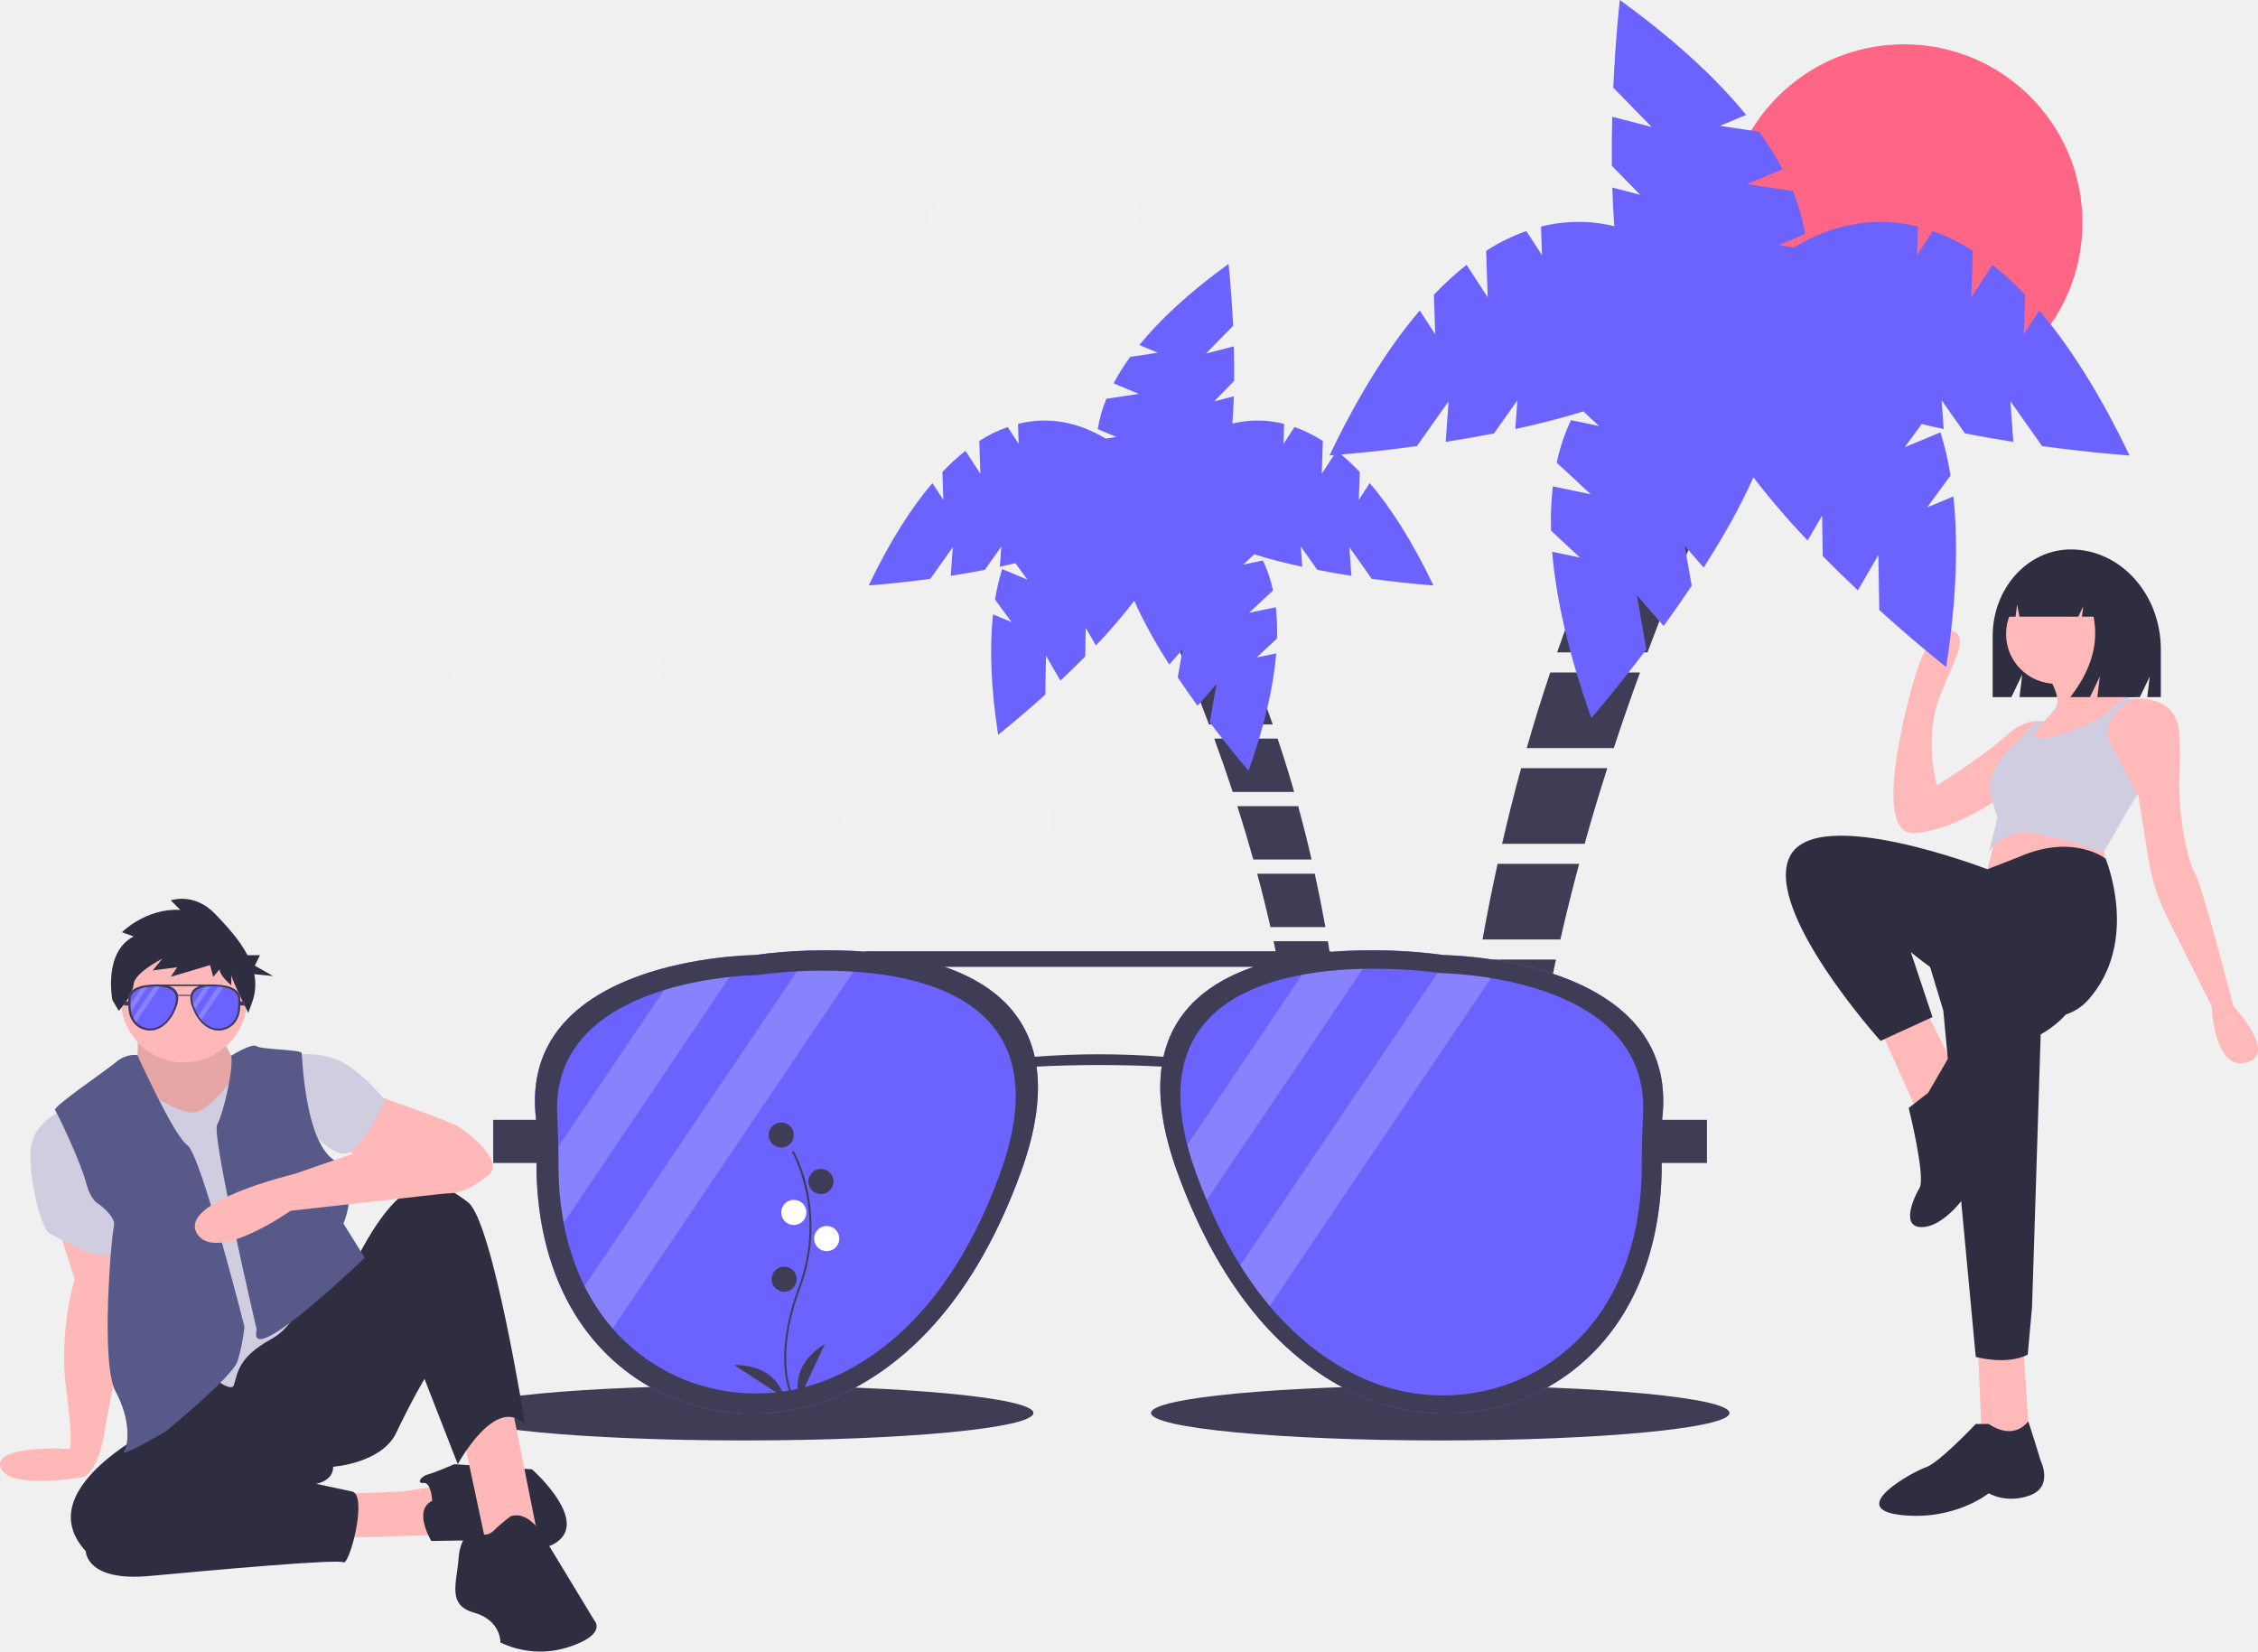
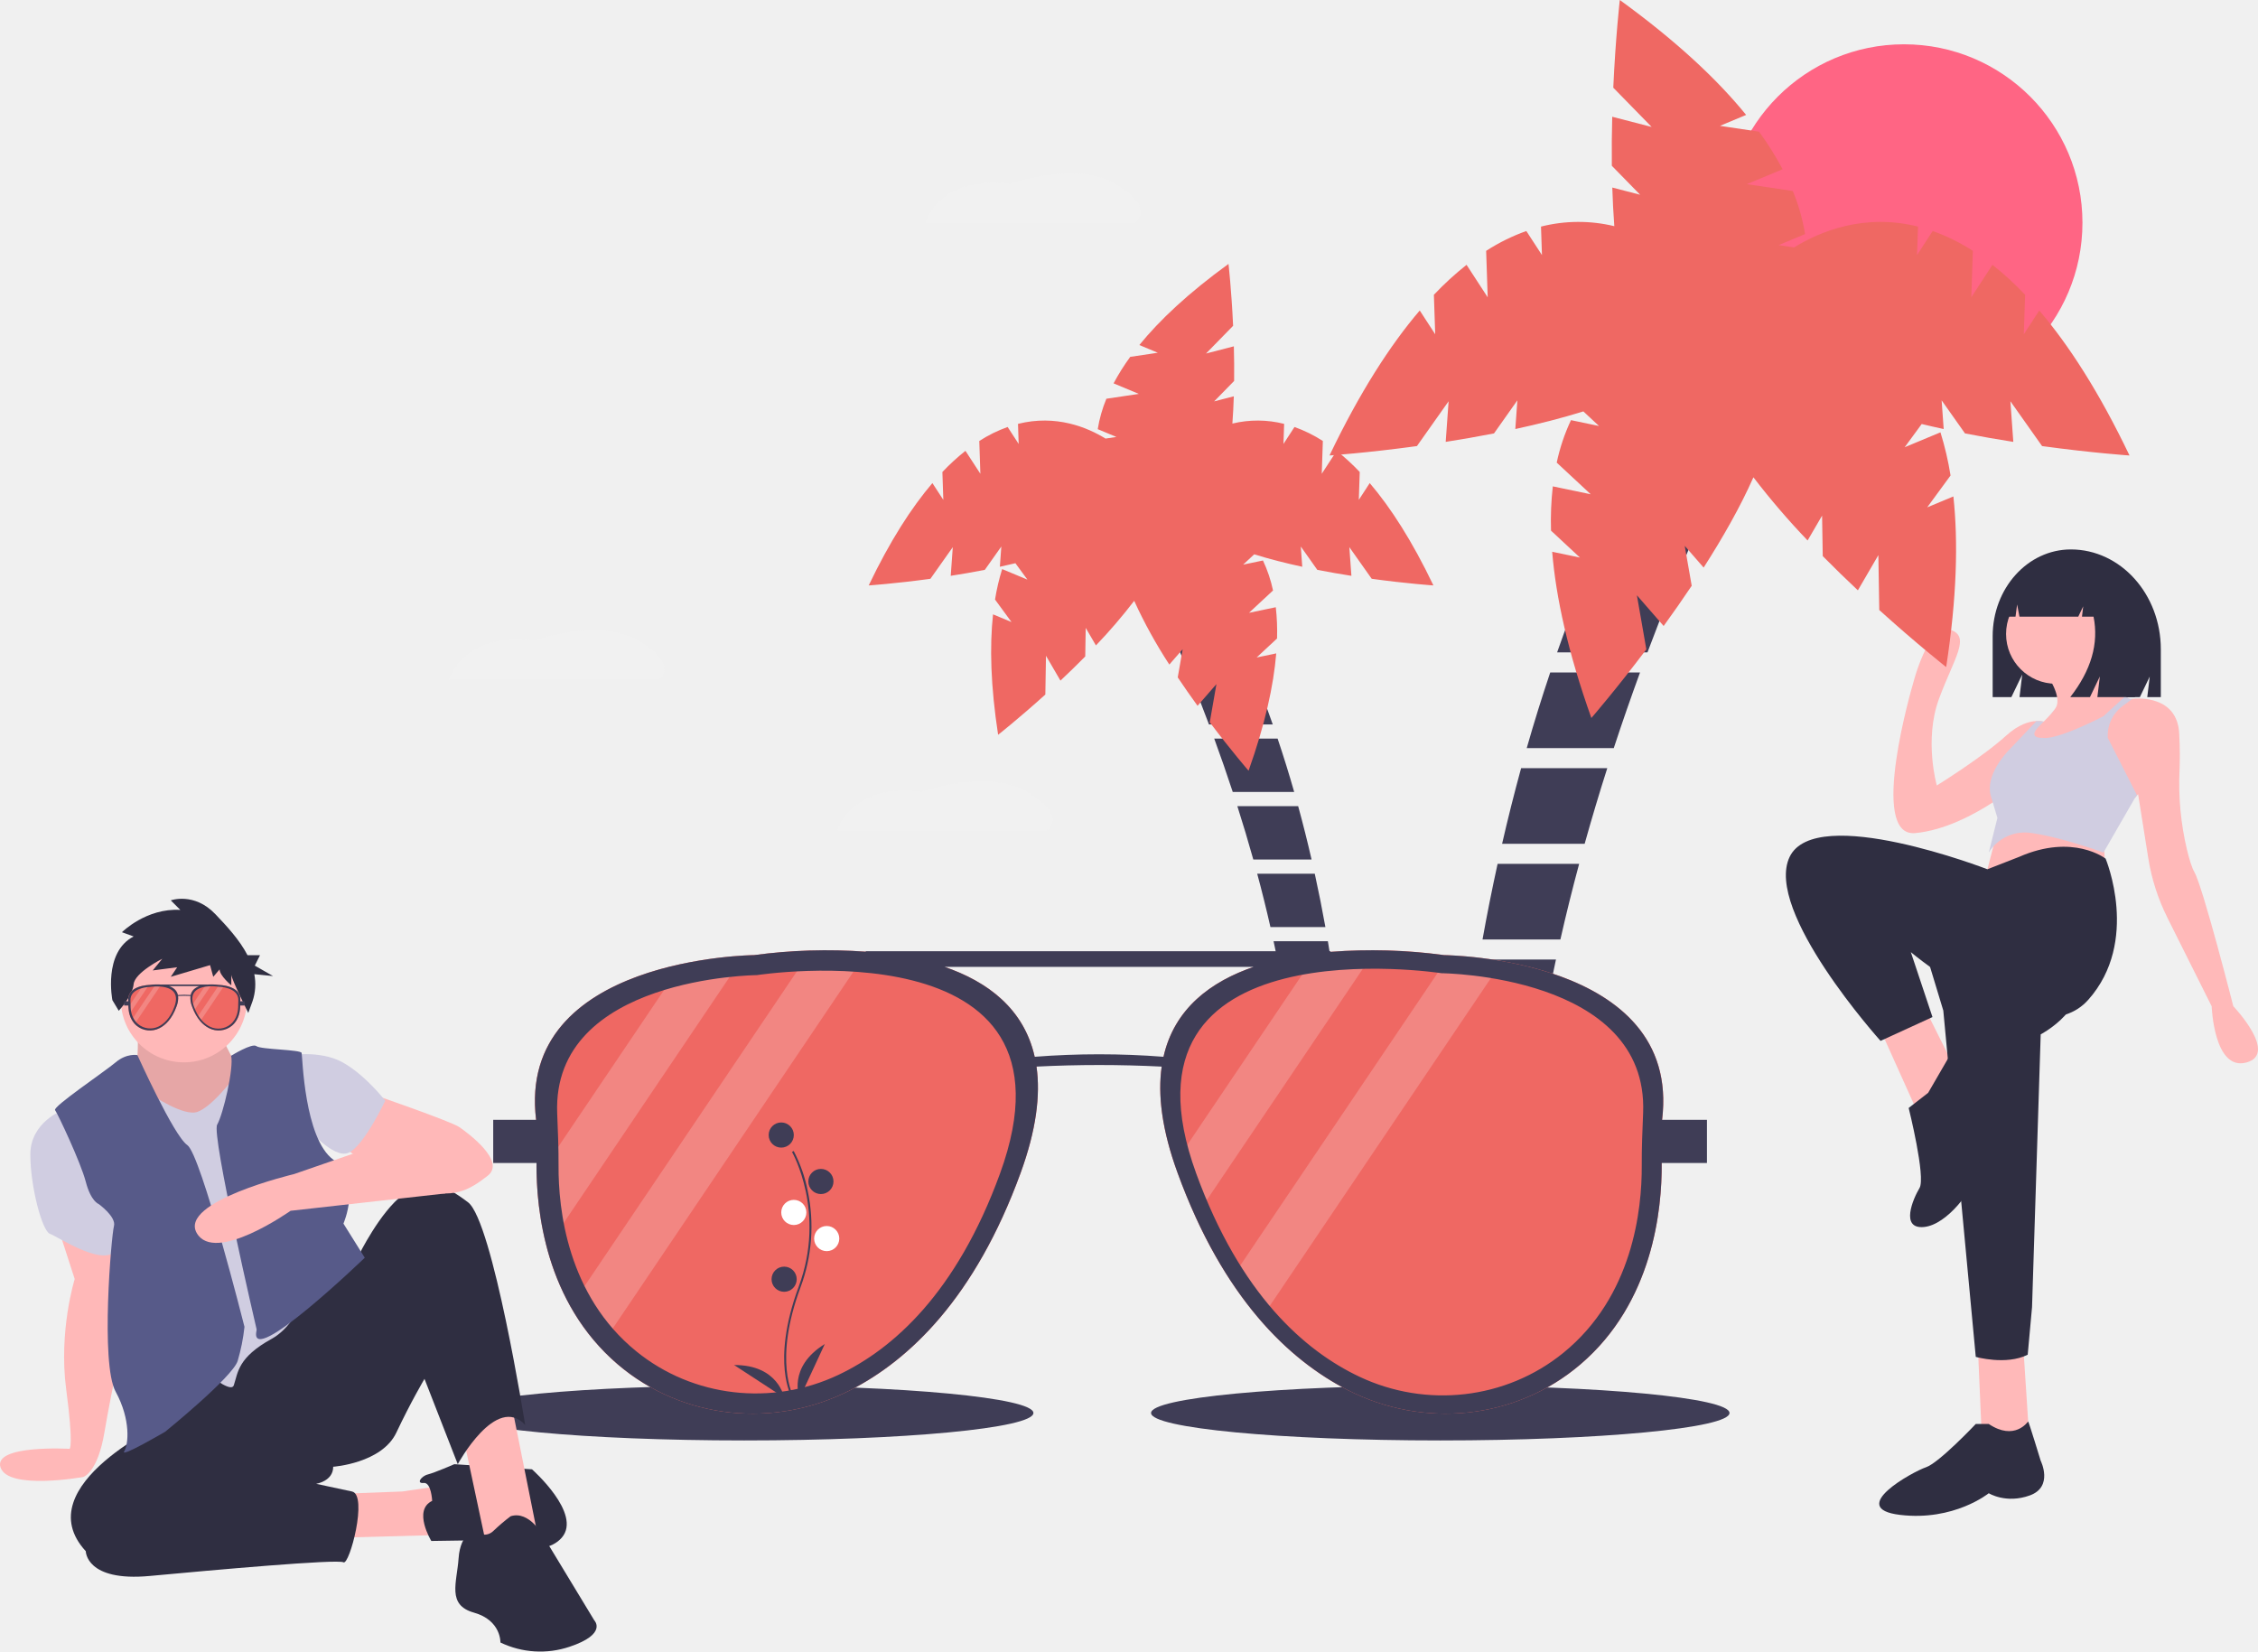
<svg xmlns="http://www.w3.org/2000/svg" id="ae17259d-43ff-416a-850d-3ae84d603a75" data-name="Layer 1" width="1151.563" height="842.242" viewBox="0 0 1151.563 842.242">
  <path d="M1080.335,309.078h-0c-22.022,0-39.874,19.812-39.874,44.251v31.05h9.55l5.529-11.504-1.382,11.504h61.381l5.026-10.459-1.257,10.459h6.911v-24.38C1126.22,331.876,1105.677,309.078,1080.335,309.078Z" transform="translate(-24.21825 -28.87901)" fill="#2f2e41" />
  <path d="M1042.883,452.635l-6.623,25.387,61.812-2.208-1.104-20.972S1050.61,442.701,1042.883,452.635Z" transform="translate(-24.21825 -28.87901)" fill="#ffb9b9" />
  <polygon points="959.06 525.305 978.928 569.456 997.693 546.277 982.24 515.371 959.06 525.305" fill="#ffb9b9" />
  <polygon points="1008.731 687.562 1010.938 738.337 1035.222 738.337 1031.91 687.562 1008.731 687.562" fill="#ffb9b9" />
  <path d="M1004.25,507.824l11.038,36.425,16.557,176.607s15.453,4.415,26.491-1.104l2.208-24.283,4.415-139.078s20.972-11.038,18.764-26.491-7.727-36.425-7.727-36.425Z" transform="translate(-24.21825 -28.87901)" fill="#2f2e41" />
  <path d="M1038.468,755.074h-6.623s-18.764,19.868-25.387,22.076-40.84,20.972-13.246,24.283,45.256-11.038,45.256-11.038,8.83,5.519,20.972,1.104,5.519-17.661,5.519-17.661-6.164-20.187-6.393-20.028S1051.714,763.904,1038.468,755.074Z" transform="translate(-24.21825 -28.87901)" fill="#2f2e41" />
  <circle cx="1048.467" cy="323.311" r="25.387" fill="#ffb9b9" />
  <path d="M1110.215,385.303l-11.678,9.735-1.567,1.302-1.104,13.246h-43.048s5.872-5.088,11.325-10.354c.11-.121.232-.254.364-.375.74-.717,1.402-1.38,1.998-1.976.32-.331.629-.64.905-.927.453-.475.894-.927,1.336-1.38a.038.038,0,0,0,.011-.022,43.08,43.08,0,0,0,3.179-3.731l.011-.011a12.818,12.818,0,0,0,.74-1.093c3.311-5.519-4.415-16.557-4.415-16.557l24.283-12.142c.85,11.965,10.972,19.957,15.497,22.959C1109.376,384.851,1110.215,385.303,1110.215,385.303Z" transform="translate(-24.21825 -28.87901)" fill="#ffb9b9" />
  <path d="M1169.819,570.741c-16.557,4.415-17.661-28.699-17.661-28.699l-22.598-45.195a104.515,104.515,0,0,1-9.736-30.32l-5.195-32.657-1.578,1.887v.011l-2.837,1.413-17.241-27.595-4.835-7.727v-8.83l16.557-7.727h6.623s.143-.022.397-.044c3.046-.32,22.871-1.645,23.886,17.705.4,7.594.365,13.886.159,18.822a145.762,145.762,0,0,0,3.85,40.632c1.169,4.794,2.443,8.958,3.718,11.189,4.415,7.727,19.868,68.435,19.868,68.435S1186.376,566.325,1169.819,570.741Z" transform="translate(-24.21825 -28.87901)" fill="#ffb9b9" />
  <path d="M1068.27,397.445l-4.183,7.627-2.473,4.515L1049.506,431.663s-3.433,2.804-8.996,6.424c-9.25,6.016-24.416,14.272-39.571,15.652-24.283,2.208-1.104-76.162-1.104-76.162s7.727-30.906,18.764-27.595,2.208,14.349-5.519,35.321S1011.977,429.455,1011.977,429.455s23.18-14.349,35.321-25.387c6.325-5.751,11.755-7.307,15.497-7.473h.011a14.055,14.055,0,0,1,3.698.287A8.351,8.351,0,0,1,1068.27,397.445Z" transform="translate(-24.21825 -28.87901)" fill="#ffb9b9" />
  <path d="M1071.935,390.822c-.044.121-.563,1.104-4.526,5.133A53.271,53.271,0,0,0,1071.935,390.822Z" transform="translate(-24.21825 -28.87901)" fill="#d0cde1" />
  <path d="M1114.078,434.422l-1.027,1.347-16.082,27.904s-20.972-7.727-36.425-9.934a21.647,21.647,0,0,0-22.065,9.901l4.404-17.628-2.373-7.925c-.276-.927-.596-1.954-.938-3.113-3.311-11.038,8.83-23.18,8.83-23.18l14.393-15.199h.011a14.055,14.055,0,0,1,3.698.287c-.596.596-1.258,1.258-1.998,1.976-.133.121-.254.254-.364.375-4.228,4.316-2.031,5.519-.055,5.839a9.72,9.72,0,0,0,1.976.099c4.603.662,14.68-3.378,22.076-6.755,5.033-2.296,8.83-4.283,8.83-4.283l9.636-8.83,1.446-1.325c1.325.872,2.163,1.325,2.163,1.325h1.104s.143-.022.397-.044l-5.026,3.729a18.685,18.685,0,0,0-7.513,16.183h0Z" transform="translate(-24.21825 -28.87901)" fill="#d0cde1" />
  <path d="M1053.921,465.88l-16.137,6.302s-87.619-33.896-100.865-6.302,46.359,93.822,46.359,93.822l26.491-12.142-11.038-33.114s64.02,54.086,90.511,24.283,8.83-71.942,8.83-71.942S1081.516,453.738,1053.921,465.88Z" transform="translate(-24.21825 -28.87901)" fill="#2f2e41" />
  <path d="M1007.562,586.194l-9.934,7.727s8.83,35.321,5.519,40.84-9.934,20.972,2.208,19.868,25.387-19.868,26.491-26.491,8.83-26.491,8.83-26.491,13.246-30.906,3.311-32.01-25.757-1.843-25.757-1.843Z" transform="translate(-24.21825 -28.87901)" fill="#2f2e41" />
  <path d="M1091.671,321.268a20.912,20.912,0,0,0-16.5-8.42h-.783c-15.094,0-27.329,13.658-27.329,30.506v0h5.057l.817-6.217,1.198,6.217H1084.126l2.513-5.26-.628,5.26h5.901q4.13,20.513-11.869,41.025h10.052l5.026-10.519-1.256,10.519h19.162l3.77-24.195C1116.796,342.065,1106.268,326.7,1091.671,321.268Z" transform="translate(-24.21825 -28.87901)" fill="#2f2e41" />
  <circle cx="971.034" cy="113.591" r="91" fill="#ff6584" />
  <path d="M771.295,567.032c-1.681,13.391-3.059,26.281-4.188,38.571h36.559q1.996-19.381,5.005-38.571Z" transform="translate(-24.21825 -28.87901)" fill="#3f3d56" />
  <path d="M801.197,703.211q-1.176-19.19-.951-38.571H763.184c-.602,14.779-.837,27.751-.881,38.571Z" transform="translate(-24.21825 -28.87901)" fill="#3f3d56" />
  <path d="M864.414,361.583C894.892,280.388,924.75,225.797,924.75,225.797L893.657,207.299c-32.376,48.82-56.846,101.592-75.322,154.284Z" transform="translate(-24.21825 -28.87901)" fill="#3f3d56" />
  <path d="M766.212,615.836c-1.142,13.751-1.972,26.664-2.565,38.571h36.792q.532-19.285,2.251-38.571Z" transform="translate(-24.21825 -28.87901)" fill="#3f3d56" />
  <path d="M778.501,518.228c-2.247,13.197-4.193,26.081-5.875,38.571h37.705q3.285-19.485,7.411-38.571Z" transform="translate(-24.21825 -28.87901)" fill="#3f3d56" />
  <path d="M814.824,371.816q-6.505,19.346-11.981,38.571h44.39c4.388-13.354,8.883-26.24,13.392-38.571Z" transform="translate(-24.21825 -28.87901)" fill="#3f3d56" />
  <path d="M787.981,469.424q-4.295,19.608-7.687,38.571H820.004q4.448-19.611,9.568-38.571Z" transform="translate(-24.21825 -28.87901)" fill="#3f3d56" />
  <path d="M762.318,713.444c.121,16.621.67,25.976.67,25.976l-.394,7.478h43.294q-2.598-16.584-3.964-33.454Z" transform="translate(-24.21825 -28.87901)" fill="#3f3d56" />
  <path d="M799.978,420.62q-5.326,19.465-9.699,38.571H832.379q5.53-19.778,11.542-38.571Z" transform="translate(-24.21825 -28.87901)" fill="#3f3d56" />
-   <path d="M1110.252,261.165c-15.41-32.212-30.91-56.238-46.02-73.943l-7.89,12.123.671-20.138a158.221,158.221,0,0,0-16.658-15.279L1029.571,180.496l.789-23.69a99.14,99.14,0,0,0-20.483-10.112l-7.975,12.253.484-14.51c-27.515-6.905-50.123,2.553-63.221,10.629l-7.866-1.174,13.49-5.633a99.143,99.143,0,0,0-6.251-21.971l-23.444-3.498L933.336,115.172a158.213,158.213,0,0,0-12.023-19.141l-19.928-2.973,13.348-5.574c-14.688-18.056-35.524-37.636-64.427-58.605,0,0-2.138,18.677-3.329,44.717l19.575,20.025-20.111-5.201c-.21,7.998-.3,16.418-.201,25.008l14.436,14.768-14.2-3.673c.207,6.569.541,13.171,1.028,19.7a77.748,77.748,0,0,0-37.385.213l.484,14.51-7.975-12.253A99.141,99.141,0,0,0,782.143,156.806l.789,23.69L772.149,163.929a158.221,158.221,0,0,0-16.658,15.279l.671,20.138-7.89-12.123c-15.11,17.705-30.61,41.731-46.02,73.943,0,0,18.756-1.266,44.584-4.793l16.165-22.867L761.513,254.225c7.904-1.236,16.202-2.666,24.634-4.314l11.921-16.864-1.05,14.63c11.76-2.542,23.556-5.52,34.698-8.989l8,7.442-14.311-2.984a99.143,99.143,0,0,0-7.272,21.655l17.355,16.144-19.351-4.035a158.216,158.216,0,0,0-.912,22.586l14.753,13.723-14.16-2.953c1.9,23.198,8.008,51.13,19.983,84.77,0,0,12.327-14.193,28.038-34.994l-4.817-27.586,13.643,15.664c4.697-6.476,9.534-13.369,14.311-20.51l-3.552-20.344L893.058,318.329c9.675-15.104,18.722-30.948,25.387-46.038A385.082,385.082,0,0,0,946.086,304.509l7.38-12.676.339,20.649c6.036,6.114,12.083,11.973,17.915,17.45l10.452-17.952.46,27.999c19.344,17.473,34.122,29.093,34.122,29.093,5.432-35.292,6.174-63.875,3.675-87.016l-13.351,5.565,11.907-16.254a158.221,158.221,0,0,0-5.145-22.011l-18.246,7.605,8.676-11.844q5.592,1.348,11.216,2.561l-1.05-14.63,11.921,16.864c8.432,1.647,16.73,3.078,24.634,4.314l-1.488-20.719,16.165,22.867C1091.496,259.899,1110.252,261.165,1110.252,261.165Z" transform="translate(-24.21825 -28.87901)" fill="#6c63ff" />
+   <path d="M1110.252,261.165c-15.41-32.212-30.91-56.238-46.02-73.943l-7.89,12.123.671-20.138a158.221,158.221,0,0,0-16.658-15.279L1029.571,180.496l.789-23.69a99.14,99.14,0,0,0-20.483-10.112l-7.975,12.253.484-14.51c-27.515-6.905-50.123,2.553-63.221,10.629l-7.866-1.174,13.49-5.633a99.143,99.143,0,0,0-6.251-21.971l-23.444-3.498L933.336,115.172a158.213,158.213,0,0,0-12.023-19.141l-19.928-2.973,13.348-5.574c-14.688-18.056-35.524-37.636-64.427-58.605,0,0-2.138,18.677-3.329,44.717l19.575,20.025-20.111-5.201c-.21,7.998-.3,16.418-.201,25.008l14.436,14.768-14.2-3.673c.207,6.569.541,13.171,1.028,19.7a77.748,77.748,0,0,0-37.385.213l.484,14.51-7.975-12.253A99.141,99.141,0,0,0,782.143,156.806l.789,23.69L772.149,163.929a158.221,158.221,0,0,0-16.658,15.279l.671,20.138-7.89-12.123c-15.11,17.705-30.61,41.731-46.02,73.943,0,0,18.756-1.266,44.584-4.793l16.165-22.867L761.513,254.225c7.904-1.236,16.202-2.666,24.634-4.314l11.921-16.864-1.05,14.63c11.76-2.542,23.556-5.52,34.698-8.989l8,7.442-14.311-2.984a99.143,99.143,0,0,0-7.272,21.655l17.355,16.144-19.351-4.035a158.216,158.216,0,0,0-.912,22.586l14.753,13.723-14.16-2.953c1.9,23.198,8.008,51.13,19.983,84.77,0,0,12.327-14.193,28.038-34.994l-4.817-27.586,13.643,15.664c4.697-6.476,9.534-13.369,14.311-20.51l-3.552-20.344L893.058,318.329c9.675-15.104,18.722-30.948,25.387-46.038A385.082,385.082,0,0,0,946.086,304.509l7.38-12.676.339,20.649c6.036,6.114,12.083,11.973,17.915,17.45l10.452-17.952.46,27.999c19.344,17.473,34.122,29.093,34.122,29.093,5.432-35.292,6.174-63.875,3.675-87.016l-13.351,5.565,11.907-16.254a158.221,158.221,0,0,0-5.145-22.011l-18.246,7.605,8.676-11.844q5.592,1.348,11.216,2.561l-1.05-14.63,11.921,16.864c8.432,1.647,16.73,3.078,24.634,4.314l-1.488-20.719,16.165,22.867C1091.496,259.899,1110.252,261.165,1110.252,261.165Z" transform="translate(-24.21825 -28.87901)" fill="#ef6863" />
  <path d="M706.516,543.343c1.186,9.453,2.159,18.551,2.956,27.227H683.665q-1.409-13.68-3.533-27.227Z" transform="translate(-24.21825 -28.87901)" fill="#3f3d56" />
  <path d="M685.409,639.47q.83-13.546.671-27.227h26.161c.425,10.432.591,19.589.622,27.227Z" transform="translate(-24.21825 -28.87901)" fill="#3f3d56" />
  <path d="M640.785,398.32c-21.513-57.314-42.59-95.849-42.59-95.849l21.948-13.058c22.853,34.462,40.126,71.712,53.168,108.906Z" transform="translate(-24.21825 -28.87901)" fill="#3f3d56" />
  <path d="M710.104,577.793c.806,9.707,1.392,18.822,1.81,27.227H685.943q-.375-13.613-1.589-27.227Z" transform="translate(-24.21825 -28.87901)" fill="#3f3d56" />
  <path d="M701.429,508.893c1.586,9.315,2.96,18.41,4.147,27.227H678.961q-2.318-13.754-5.232-27.227Z" transform="translate(-24.21825 -28.87901)" fill="#3f3d56" />
  <path d="M675.79,405.543q4.592,13.656,8.457,27.227H652.913c-3.098-9.426-6.27-18.523-9.453-27.227Z" transform="translate(-24.21825 -28.87901)" fill="#3f3d56" />
  <path d="M694.737,474.443q3.032,13.841,5.426,27.227H672.133q-3.14-13.843-6.754-27.227Z" transform="translate(-24.21825 -28.87901)" fill="#3f3d56" />
  <path d="M712.852,646.693c-.085,11.733-.473,18.336-.473,18.336l.278,5.279H682.097q1.834-11.706,2.798-23.615Z" transform="translate(-24.21825 -28.87901)" fill="#3f3d56" />
  <path d="M686.269,439.993q3.76,13.74,6.846,27.227H663.398q-3.904-13.961-8.147-27.227Z" transform="translate(-24.21825 -28.87901)" fill="#3f3d56" />
-   <path d="M467.252,327.437c10.877-22.738,21.819-39.697,32.484-52.195l5.57,8.557-.474-14.215a111.685,111.685,0,0,1,11.759-10.785l7.612,11.694-.557-16.722a69.981,69.981,0,0,1,14.459-7.138l5.629,8.649-.341-10.242c19.422-4.874,35.381,1.802,44.627,7.503l5.553-.828-9.523-3.977a69.984,69.984,0,0,1,4.413-15.509l16.549-2.469-12.876-5.377a111.68,111.68,0,0,1,8.487-13.512l14.067-2.099-9.422-3.935c10.368-12.745,25.076-26.567,45.478-41.368,0,0,1.509,13.183,2.35,31.565l-13.818,14.135,14.196-3.671c.149,5.645.212,11.589.142,17.653l-10.19,10.424,10.024-2.592c-.146,4.637-.382,9.298-.726,13.906a54.881,54.881,0,0,1,26.39.151l-.341,10.242,5.629-8.649a69.981,69.981,0,0,1,14.459,7.138l-.557,16.722,7.612-11.694a111.687,111.687,0,0,1,11.759,10.785l-.474,14.215,5.57-8.557c10.666,12.498,21.607,29.457,32.484,52.195,0,0-13.239-.894-31.471-3.383l-11.411-16.141,1.05,14.625c-5.58-.872-11.437-1.882-17.389-3.045l-8.415-11.904.741,10.327c-8.301-1.794-16.628-3.897-24.493-6.345l-5.647,5.253,10.102-2.107a69.983,69.983,0,0,1,5.133,15.286L661.203,341.4l13.659-2.849a111.683,111.683,0,0,1,.644,15.943l-10.414,9.687,9.995-2.084c-1.341,16.375-5.652,36.092-14.106,59.838,0,0-8.701-10.018-19.791-24.701l3.4-19.472L634.96,388.818c-3.316-4.572-6.73-9.437-10.102-14.477l2.507-14.36-6.8,7.808A247.601,247.601,0,0,1,602.646,335.29a271.823,271.823,0,0,1-19.512,22.742l-5.209-8.948-.24,14.576c-4.26,4.316-8.529,8.452-12.646,12.318l-7.378-12.672-.325,19.764c-13.655,12.334-24.086,20.536-24.086,20.536-3.834-24.912-4.358-45.088-2.594-61.423l9.425,3.928-8.405-11.474a111.686,111.686,0,0,1,3.632-15.537l12.88,5.368-6.125-8.361q-3.947.952-7.918,1.808l.741-10.327-8.415,11.904c-5.952,1.163-11.809,2.173-17.389,3.045l1.05-14.625-11.411,16.141C480.491,326.543,467.252,327.437,467.252,327.437Z" transform="translate(-24.21825 -28.87901)" fill="#6c63ff" />
+   <path d="M467.252,327.437c10.877-22.738,21.819-39.697,32.484-52.195l5.57,8.557-.474-14.215a111.685,111.685,0,0,1,11.759-10.785l7.612,11.694-.557-16.722a69.981,69.981,0,0,1,14.459-7.138l5.629,8.649-.341-10.242c19.422-4.874,35.381,1.802,44.627,7.503l5.553-.828-9.523-3.977a69.984,69.984,0,0,1,4.413-15.509l16.549-2.469-12.876-5.377a111.68,111.68,0,0,1,8.487-13.512l14.067-2.099-9.422-3.935c10.368-12.745,25.076-26.567,45.478-41.368,0,0,1.509,13.183,2.35,31.565l-13.818,14.135,14.196-3.671c.149,5.645.212,11.589.142,17.653l-10.19,10.424,10.024-2.592c-.146,4.637-.382,9.298-.726,13.906a54.881,54.881,0,0,1,26.39.151l-.341,10.242,5.629-8.649a69.981,69.981,0,0,1,14.459,7.138l-.557,16.722,7.612-11.694a111.687,111.687,0,0,1,11.759,10.785l-.474,14.215,5.57-8.557c10.666,12.498,21.607,29.457,32.484,52.195,0,0-13.239-.894-31.471-3.383l-11.411-16.141,1.05,14.625c-5.58-.872-11.437-1.882-17.389-3.045l-8.415-11.904.741,10.327c-8.301-1.794-16.628-3.897-24.493-6.345l-5.647,5.253,10.102-2.107a69.983,69.983,0,0,1,5.133,15.286L661.203,341.4l13.659-2.849a111.683,111.683,0,0,1,.644,15.943l-10.414,9.687,9.995-2.084c-1.341,16.375-5.652,36.092-14.106,59.838,0,0-8.701-10.018-19.791-24.701l3.4-19.472L634.96,388.818c-3.316-4.572-6.73-9.437-10.102-14.477l2.507-14.36-6.8,7.808A247.601,247.601,0,0,1,602.646,335.29a271.823,271.823,0,0,1-19.512,22.742l-5.209-8.948-.24,14.576c-4.26,4.316-8.529,8.452-12.646,12.318l-7.378-12.672-.325,19.764c-13.655,12.334-24.086,20.536-24.086,20.536-3.834-24.912-4.358-45.088-2.594-61.423l9.425,3.928-8.405-11.474a111.686,111.686,0,0,1,3.632-15.537l12.88,5.368-6.125-8.361q-3.947.952-7.918,1.808l.741-10.327-8.415,11.904c-5.952,1.163-11.809,2.173-17.389,3.045l1.05-14.625-11.411,16.141C480.491,326.543,467.252,327.437,467.252,327.437Z" transform="translate(-24.21825 -28.87901)" fill="#ef6863" />
  <ellipse cx="379.534" cy="720.591" rx="147.5" ry="14" fill="#3f3d56" />
  <ellipse cx="734.534" cy="720.591" rx="147.5" ry="14" fill="#3f3d56" />
-   <path d="M870.752,606.97s10.65,73.95-40.48,117.67c-33.09,28.29-80.27,32.92-118.99,13.01-14.38-7.39-29.72-18.62-44.37-35.57a191.084,191.084,0,0,1-15.26-20.3,242.485,242.485,0,0,1-17.73-32.37q-4.8-10.485-9.17-22.44c-.56-1.53-1.08-3.03-1.58-4.52-26.55-78.91,25.09-101.93,72.49-107.45a243.449,243.449,0,0,1,29.96-1.51,268.643,268.643,0,0,1,35.13,2.48s.97.01,2.72.08a210.987,210.987,0,0,1,26.93,2.99C827.022,525.47,883.072,545.39,870.752,606.97Z" transform="translate(-24.21825 -28.87901)" fill="#6c63ff" />
-   <path d="M544.752,626.97c-23.34,64.07-56.95,95.47-86.53,110.68-38.72,19.91-85.9,15.28-118.99-13.01a104.523,104.523,0,0,1-9-8.67,108.9,108.9,0,0,1-15.01-20.66,128.655,128.655,0,0,1-12.09-30.09,161.537,161.537,0,0,1-5.17-35.23,140.936,140.936,0,0,1,.79-23.02c-11.53-57.65,36.85-78.78,73.12-86.52a215.325,215.325,0,0,1,31.83-4.29c3.21-.18,5.05-.19,5.05-.19a276.079,276.079,0,0,1,57.57-1.71C516.412,518.3,576.402,540.1,544.752,626.97Z" transform="translate(-24.21825 -28.87901)" fill="#6c63ff" />
+   <path d="M870.752,606.97s10.65,73.95-40.48,117.67c-33.09,28.29-80.27,32.92-118.99,13.01-14.38-7.39-29.72-18.62-44.37-35.57a191.084,191.084,0,0,1-15.26-20.3,242.485,242.485,0,0,1-17.73-32.37q-4.8-10.485-9.17-22.44c-.56-1.53-1.08-3.03-1.58-4.52-26.55-78.91,25.09-101.93,72.49-107.45a243.449,243.449,0,0,1,29.96-1.51,268.643,268.643,0,0,1,35.13,2.48s.97.01,2.72.08a210.987,210.987,0,0,1,26.93,2.99C827.022,525.47,883.072,545.39,870.752,606.97Z" transform="translate(-24.21825 -28.87901)" fill="#ef6863" />
+   <path d="M544.752,626.97c-23.34,64.07-56.95,95.47-86.53,110.68-38.72,19.91-85.9,15.28-118.99-13.01a104.523,104.523,0,0,1-9-8.67,108.9,108.9,0,0,1-15.01-20.66,128.655,128.655,0,0,1-12.09-30.09,161.537,161.537,0,0,1-5.17-35.23,140.936,140.936,0,0,1,.79-23.02c-11.53-57.65,36.85-78.78,73.12-86.52a215.325,215.325,0,0,1,31.83-4.29c3.21-.18,5.05-.19,5.05-.19a276.079,276.079,0,0,1,57.57-1.71C516.412,518.3,576.402,540.1,544.752,626.97Z" transform="translate(-24.21825 -28.87901)" fill="#ef6863" />
  <path d="M403.702,516.16l-100.57,149.06a161.537,161.537,0,0,1-5.17-35.23l73.91-109.54A215.325,215.325,0,0,1,403.702,516.16Z" transform="translate(-24.21825 -28.87901)" fill="#fff" opacity="0.2" />
  <path d="M466.322,514.26l-136.09,201.71a108.9,108.9,0,0,1-15.01-20.66l122.6-181.71A262.514,262.514,0,0,1,466.322,514.26Z" transform="translate(-24.21825 -28.87901)" fill="#fff" opacity="0.2" />
  <path d="M725.622,513.49l-91.7,135.92q-4.8-10.485-9.17-22.44c-.56-1.53-1.08-3.03-1.58-4.52l72.49-107.45A243.449,243.449,0,0,1,725.622,513.49Z" transform="translate(-24.21825 -28.87901)" fill="#fff" opacity="0.2" />
  <path d="M790.402,519.04l-123.49,183.04a191.084,191.084,0,0,1-15.26-20.3l111.82-165.73A210.987,210.987,0,0,1,790.402,519.04Z" transform="translate(-24.21825 -28.87901)" fill="#fff" opacity="0.2" />
  <path d="M894.752,599.97H871.865c10.129-83.039-111.113-84-111.113-84a276.474,276.474,0,0,0-58-1.671v-.329h-237v.249a276.758,276.758,0,0,0-57,1.751s-121.242.961-111.113,84H275.752v22H297.839c-.221,23.901,4.523,71.143,41.393,102.67,33.09,28.29,80.27,32.92,118.99,13.01,29.58-15.21,63.19-46.61,86.53-110.68,7.996-21.95,10.14-39.744,8.073-54.148a635.392,635.392,0,0,1,63.854,0c-2.067,14.404.077,32.198,8.073,54.148,23.34,64.07,56.95,95.47,86.53,110.68,38.72,19.91,85.9,15.28,118.99-13.01,36.87-31.527,41.614-78.769,41.393-102.67H894.752Zm-360.54,27.41c-22.21,60.97-54.61,89.49-82.4,102.65-33.81,16.01-74.1,11.56-103.12-12.03-35.08-28.52-39.75-72.35-39.62-94.69.06-8.88-.34-17.74-.69-26.61-2.77-69.71,101.83-70.53,101.83-70.53S580.722,499.73,534.212,627.38Zm83.389-59.565a424.547,424.547,0,0,0-65.699,0c-5.486-24.486-23.977-38.287-45.937-45.845H663.538C641.579,529.527,623.088,543.328,617.601,567.814ZM862.202,596.38c-.36,8.95-.76,17.9-.7,26.85.14,22.55-4.58,66.79-39.98,95.56-29.28,23.81-69.92,28.31-104.03,12.17-28.06-13.27-60.78-42.05-83.21-103.62-46.93-128.83,125.15-102.14,125.15-102.14S864.992,526.02,862.202,596.38Z" transform="translate(-24.21825 -28.87901)" fill="#3f3d56" />
  <path d="M428.144,741.713c-.113-.185-2.784-4.644-3.709-13.902-.849-8.494-.303-22.812,7.122-42.784,14.067-37.836-3.242-68.364-3.419-68.668l.854-.495a75.781,75.781,0,0,1,7.15,20.255,88.364,88.364,0,0,1-3.66,49.253c-14.043,37.771-3.603,55.652-3.496,55.828Z" transform="translate(-24.21825 -28.87901)" fill="#3f3d56" />
  <circle cx="398.425" cy="578.842" r="6.415" fill="#3f3d56" />
  <circle cx="418.658" cy="602.529" r="6.415" fill="#3f3d56" />
  <circle cx="404.84" cy="618.321" r="6.415" fill="#fff" />
  <circle cx="421.618" cy="631.645" r="6.415" fill="#fff" />
  <circle cx="399.905" cy="652.371" r="6.415" fill="#3f3d56" />
  <path d="M432.019,741.949s-6.415-15.791,12.831-27.635Z" transform="translate(-24.21825 -28.87901)" fill="#3f3d56" />
  <path d="M424.129,741.662s-2.92-16.793-25.517-16.649Z" transform="translate(-24.21825 -28.87901)" fill="#3f3d56" />
  <path d="M363.072,370.11a6.355,6.355,0,0,1-2.83,5.21l-.24.15h-106.8l.43-1.31c.07-.23,7.89-22.92,42.5-18.54,3.26-1.12,35.12-11.52,54.19.17C358.782,360.97,363.072,365.79,363.072,370.11Z" transform="translate(-24.21825 -28.87901)" fill="#f1f1f1" />
  <path d="M561.072,447.11a6.355,6.355,0,0,1-2.83,5.21l-.24.15h-106.8l.43-1.31c.07-.23,7.89-22.92,42.5-18.54,3.26-1.12,35.12-11.52,54.19.17C556.782,437.97,561.072,442.79,561.072,447.11Z" transform="translate(-24.21825 -28.87901)" fill="#f1f1f1" />
  <path d="M606.072,137.11a6.355,6.355,0,0,1-2.83,5.21l-.24.15h-106.8l.43-1.31c.07-.23,7.89-22.92,42.5-18.54,3.26-1.12,35.12-11.52,54.19.17C601.782,127.97,606.072,132.79,606.072,137.11Z" transform="translate(-24.21825 -28.87901)" fill="#f1f1f1" />
  <path d="M53.178,652.884l9.137,28.282s-8.267,26.541-4.351,56.128,1.74,30.457,1.74,30.457-39.126-2.252-35.21,9.495,42.172,4.863,42.172,4.863,7.347-1.978,10.828-22.863S89.726,698.134,89.726,698.134l-8.229-37.975Z" transform="translate(-24.21825 -28.87901)" fill="#ffb8b8" />
  <path d="M56.223,595.015S39.689,601.106,39.689,617.64s6.091,39.159,10.007,40.464,30.022,19.144,34.808,6.527S56.223,595.015,56.223,595.015Z" transform="translate(-24.21825 -28.87901)" fill="#d0cde1" />
  <polygon points="170.367 761.932 205.175 760.626 231.717 756.71 223.885 782.816 159.49 784.557 170.367 761.932" fill="#ffb8b8" />
  <path d="M244.622,794.291s-.435-9.572-4.351-9.137-1.305-3.481,2.176-4.351,13.488-5.221,13.488-5.221l39.594,2.611S321.2,800.818,310.758,813.001s-37.419,1.305-37.419,1.305l-29.152.435S234.615,799.078,244.622,794.291Z" transform="translate(-24.21825 -28.87901)" fill="#2f2e41" />
  <polygon points="236.068 731.91 248.685 791.083 274.792 785.862 259.998 711.895 244.334 703.628 236.068 731.91" fill="#ffb8b8" />
  <path d="M110.176,753.392s-73.097,33.068-42.205,66.571c0,0,0,15.664,32.633,12.618s95.722-8.702,98.768-6.962,12.618-34.373,4.351-36.113-18.274-3.916-18.274-3.916,8.702-1.305,8.702-8.702c0,0,24.801-1.74,32.197-17.404S240.706,732.072,240.706,732.072l16.969,43.51s19.58-36.113,34.373-20.015c0,0-16.534-103.989-29.152-113.561s-21.32-12.618-33.068-3.916-22.625,30.892-22.625,30.892Z" transform="translate(-24.21825 -28.87901)" fill="#2f2e41" />
  <path d="M284.651,802.123a98.036,98.036,0,0,0-8.702,7.397c-3.481,3.481-8.267,1.74-8.702,0s-8.267,1.305-9.137,13.923-6.091,23.931,7.832,27.846,13.488,15.229,13.488,15.229a46.934,46.934,0,0,0,35.243,2.176c19.58-6.527,12.618-13.488,12.618-13.488l-26.106-43.075S294.224,799.078,284.651,802.123Z" transform="translate(-24.21825 -28.87901)" fill="#2f2e41" />
  <path d="M212.425,586.313s41.77,14.358,46.121,17.404,23.931,17.404,14.358,24.801-17.404,12.183-36.113,6.527S197.196,611.984,197.196,611.984Z" transform="translate(-24.21825 -28.87901)" fill="#ffb8b8" />
  <path d="M170.655,567.169s16.534-3.046,28.282,3.481,21.755,19.58,21.755,19.58S209.814,613.289,201.982,616.77,179.792,602.847,179.792,602.847Z" transform="translate(-24.21825 -28.87901)" fill="#d0cde1" />
  <path d="M94.512,554.551s.435,16.969-1.305,18.709,20.885,53.082,45.686,30.457,5.656-31.762,5.656-31.762-9.137-16.969-8.702-18.709-40.464,0-40.464,0Z" transform="translate(-24.21825 -28.87901)" fill="#ffb8b8" />
  <path d="M94.512,554.551s.435,16.969-1.305,18.709,20.885,53.082,45.686,30.457,5.656-31.762,5.656-31.762-9.137-16.969-8.702-18.709-40.464,0-40.464,0Z" transform="translate(-24.21825 -28.87901)" opacity="0.1" />
  <path d="M101.474,587.183s16.534,11.313,23.495,8.702,15.664-13.923,16.534-14.793,45.251,88.326,45.251,88.326-6.527,32.633-23.931,42.205-17.186,17.187-19.362,23.713-30.24-20.667-30.24-20.667L95.382,638.96V592.84Z" transform="translate(-24.21825 -28.87901)" fill="#d0cde1" />
  <path d="M94.295,566.951s-5.439-1.088-11.095,3.698S51.002,593.275,52.307,595.015s13.053,26.541,15.664,36.549,6.527,11.313,6.527,11.313,9.137,6.527,7.832,11.313-6.962,70.051.87,84.41,6.527,26.976,4.351,30.457,20.885-10.007,20.885-10.007,34.373-27.846,36.984-36.113a97.263,97.263,0,0,0,3.481-17.404s-22.19-87.89-29.152-92.677S94.295,566.951,94.295,566.951Z" transform="translate(-24.21825 -28.87901)" fill="#575a89" />
  <path d="M142.095,567.295s10.721-6.653,12.897-4.913,22.625,1.74,23.06,3.481,1.305,43.51,16.099,54.388,5.221,32.633,5.221,32.633l10.878,17.404s-59.173,56.994-55.258,37.419c.218-1.088,0-1.305,0-1.305s-23.06-98.768-20.015-103.989S143.556,573.513,142.095,567.295Z" transform="translate(-24.21825 -28.87901)" fill="#575a89" />
  <path d="M233.31,607.198l-59.174,20.45s-58.739,13.923-49.602,30.022S172.395,646.357,172.395,646.357l78.8-8.829S282.476,611.114,233.31,607.198Z" transform="translate(-24.21825 -28.87901)" fill="#ffb8b8" />
  <circle cx="93.789" cy="509.573" r="32.197" fill="#ffb8b8" />
  <path d="M92.367,506.453l-5.956-2.166s12.453-12.453,29.779-11.37l-4.873-4.873s11.912-4.331,22.741,7.039c5.692,5.977,12.279,13.003,16.385,20.917h6.378l-2.662,5.324,9.317,5.324-9.563-.956a26.866,26.866,0,0,1-.905,13.789l-2.166,5.956s-8.663-17.326-8.663-19.492v5.414s-5.956-4.873-5.956-8.122l-3.249,3.79-1.624-5.956-20.033,5.956,3.249-4.873-12.453,1.624,4.873-5.956s-14.077,7.039-14.619,12.995-7.58,13.536-7.58,13.536L81.538,538.939S76.665,514.575,92.367,506.453Z" transform="translate(-24.21825 -28.87901)" fill="#2f2e41" />
-   <path d="M146.616,540.199s1.058,7.347-4.022,11.69a10.682,10.682,0,0,1-11.821,1.293,14.73,14.73,0,0,1-4.408-3.534,18.984,18.984,0,0,1-1.516-2.017,24.09,24.09,0,0,1-1.761-3.216q-.477-1.042-.911-2.229c-.056-.152-.107-.301-.157-.449-2.638-7.84,2.493-10.126,7.202-10.675a24.187,24.187,0,0,1,2.976-.15,26.69,26.69,0,0,1,3.49.246s.096.001.27.008a20.962,20.962,0,0,1,2.675.297C142.271,532.102,147.84,534.081,146.616,540.199Z" transform="translate(-24.21825 -28.87901)" fill="#6c63ff" />
-   <path d="M114.228,542.186c-2.319,6.365-5.658,9.485-8.597,10.996a10.682,10.682,0,0,1-11.821-1.293,10.384,10.384,0,0,1-.894-.861,10.819,10.819,0,0,1-1.491-2.053,12.781,12.781,0,0,1-1.201-2.989,16.048,16.048,0,0,1-.514-3.5,14.003,14.003,0,0,1,.078-2.287c-1.145-5.727,3.661-7.827,7.264-8.596a21.391,21.391,0,0,1,3.162-.426c.319-.018.502-.019.502-.019a27.428,27.428,0,0,1,5.719-.17C111.413,531.389,117.373,533.555,114.228,542.186Z" transform="translate(-24.21825 -28.87901)" fill="#6c63ff" />
+   <path d="M146.616,540.199s1.058,7.347-4.022,11.69a10.682,10.682,0,0,1-11.821,1.293,14.73,14.73,0,0,1-4.408-3.534,18.984,18.984,0,0,1-1.516-2.017,24.09,24.09,0,0,1-1.761-3.216q-.477-1.042-.911-2.229c-.056-.152-.107-.301-.157-.449-2.638-7.84,2.493-10.126,7.202-10.675a24.187,24.187,0,0,1,2.976-.15,26.69,26.69,0,0,1,3.49.246s.096.001.27.008a20.962,20.962,0,0,1,2.675.297C142.271,532.102,147.84,534.081,146.616,540.199Z" transform="translate(-24.21825 -28.87901)" fill="#ef6863" />
+   <path d="M114.228,542.186c-2.319,6.365-5.658,9.485-8.597,10.996a10.682,10.682,0,0,1-11.821-1.293,10.384,10.384,0,0,1-.894-.861,10.819,10.819,0,0,1-1.491-2.053,12.781,12.781,0,0,1-1.201-2.989,16.048,16.048,0,0,1-.514-3.5,14.003,14.003,0,0,1,.078-2.287c-1.145-5.727,3.661-7.827,7.264-8.596a21.391,21.391,0,0,1,3.162-.426c.319-.018.502-.019.502-.019a27.428,27.428,0,0,1,5.719-.17C111.413,531.389,117.373,533.555,114.228,542.186Z" transform="translate(-24.21825 -28.87901)" fill="#ef6863" />
  <path d="M100.215,531.177l-9.991,14.809a16.048,16.048,0,0,1-.514-3.5L97.053,531.603A21.391,21.391,0,0,1,100.215,531.177Z" transform="translate(-24.21825 -28.87901)" fill="#fff" opacity="0.2" />
  <path d="M106.437,530.988,92.916,551.027a10.819,10.819,0,0,1-1.491-2.053l12.18-18.052A26.08,26.08,0,0,1,106.437,530.988Z" transform="translate(-24.21825 -28.87901)" fill="#fff" opacity="0.2" />
  <path d="M132.197,530.912l-9.11,13.503q-.477-1.042-.911-2.229c-.056-.152-.107-.301-.157-.449l7.202-10.675A24.187,24.187,0,0,1,132.197,530.912Z" transform="translate(-24.21825 -28.87901)" fill="#fff" opacity="0.2" />
  <path d="M138.633,531.463l-12.268,18.185a18.984,18.984,0,0,1-1.516-2.017l11.109-16.465A20.962,20.962,0,0,1,138.633,531.463Z" transform="translate(-24.21825 -28.87901)" fill="#fff" opacity="0.2" />
  <path d="M149,539.503h-2.274c1.006-8.25-11.039-8.345-11.039-8.345a27.467,27.467,0,0,0-5.762-.166v-.033H106.38v.025a27.495,27.495,0,0,0-5.663.174s-12.045.095-11.039,8.345H87.504v2.186h2.194c-.022,2.375.449,7.068,4.112,10.2a10.682,10.682,0,0,0,11.821,1.293c2.939-1.511,6.278-4.631,8.597-10.996a11.229,11.229,0,0,0,.802-5.379,63.125,63.125,0,0,1,6.344,0,11.229,11.229,0,0,0,.802,5.379c2.319,6.365,5.658,9.485,8.597,10.996a10.682,10.682,0,0,0,11.821-1.293c3.663-3.132,4.134-7.825,4.112-10.2H149Zm-35.819,2.723c-2.207,6.057-5.425,8.891-8.186,10.198a9.691,9.691,0,0,1-10.245-1.195c-3.485-2.833-3.949-7.188-3.936-9.407.006-.882-.034-1.762-.069-2.644-.275-6.926,10.117-7.007,10.117-7.007S117.802,529.545,113.181,542.226Zm8.285-5.918a42.179,42.179,0,0,0-6.527,0c-.545-2.433-2.382-3.804-4.564-4.555h15.654C123.848,532.505,122.011,533.876,121.466,536.309Zm24.3,2.838c-.036.889-.075,1.778-.07,2.667.014,2.24-.455,6.635-3.972,9.494a9.778,9.778,0,0,1-10.335,1.209c-2.788-1.318-6.038-4.178-8.267-10.294-4.662-12.799,12.433-10.147,12.433-10.147S146.043,532.156,145.766,539.146Z" transform="translate(-24.21825 -28.87901)" fill="#3f3d56" />
</svg>
